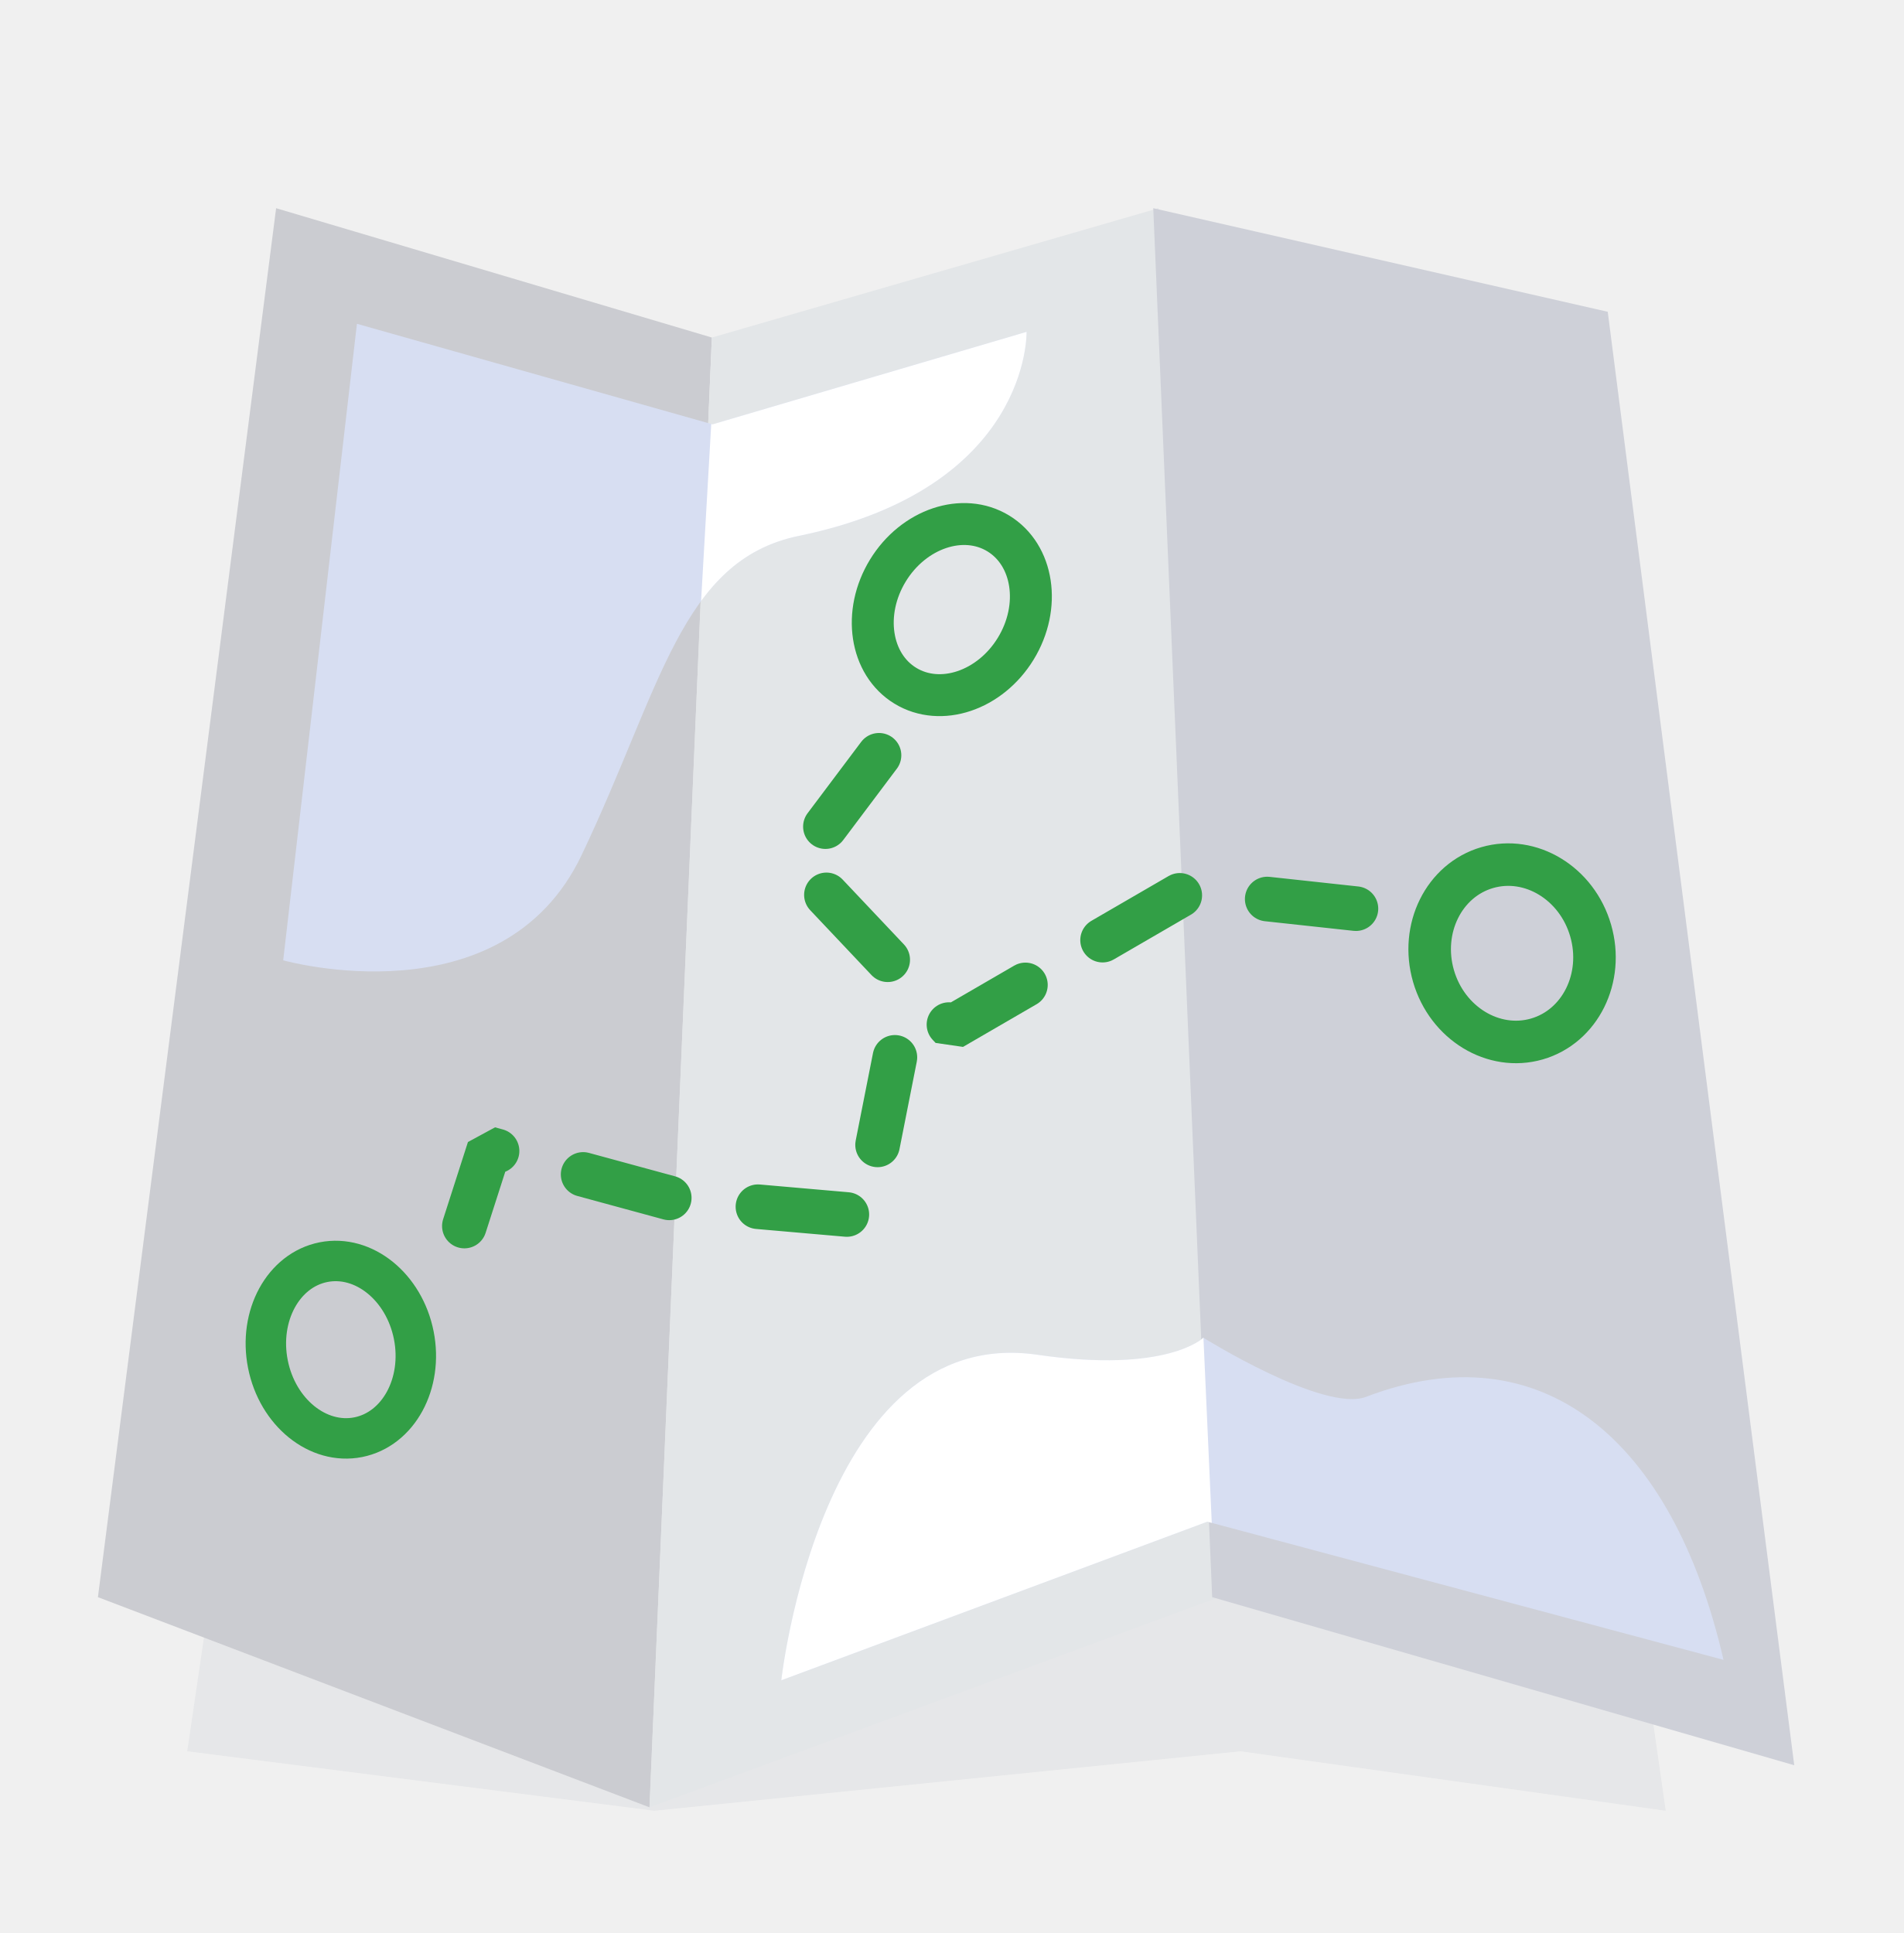
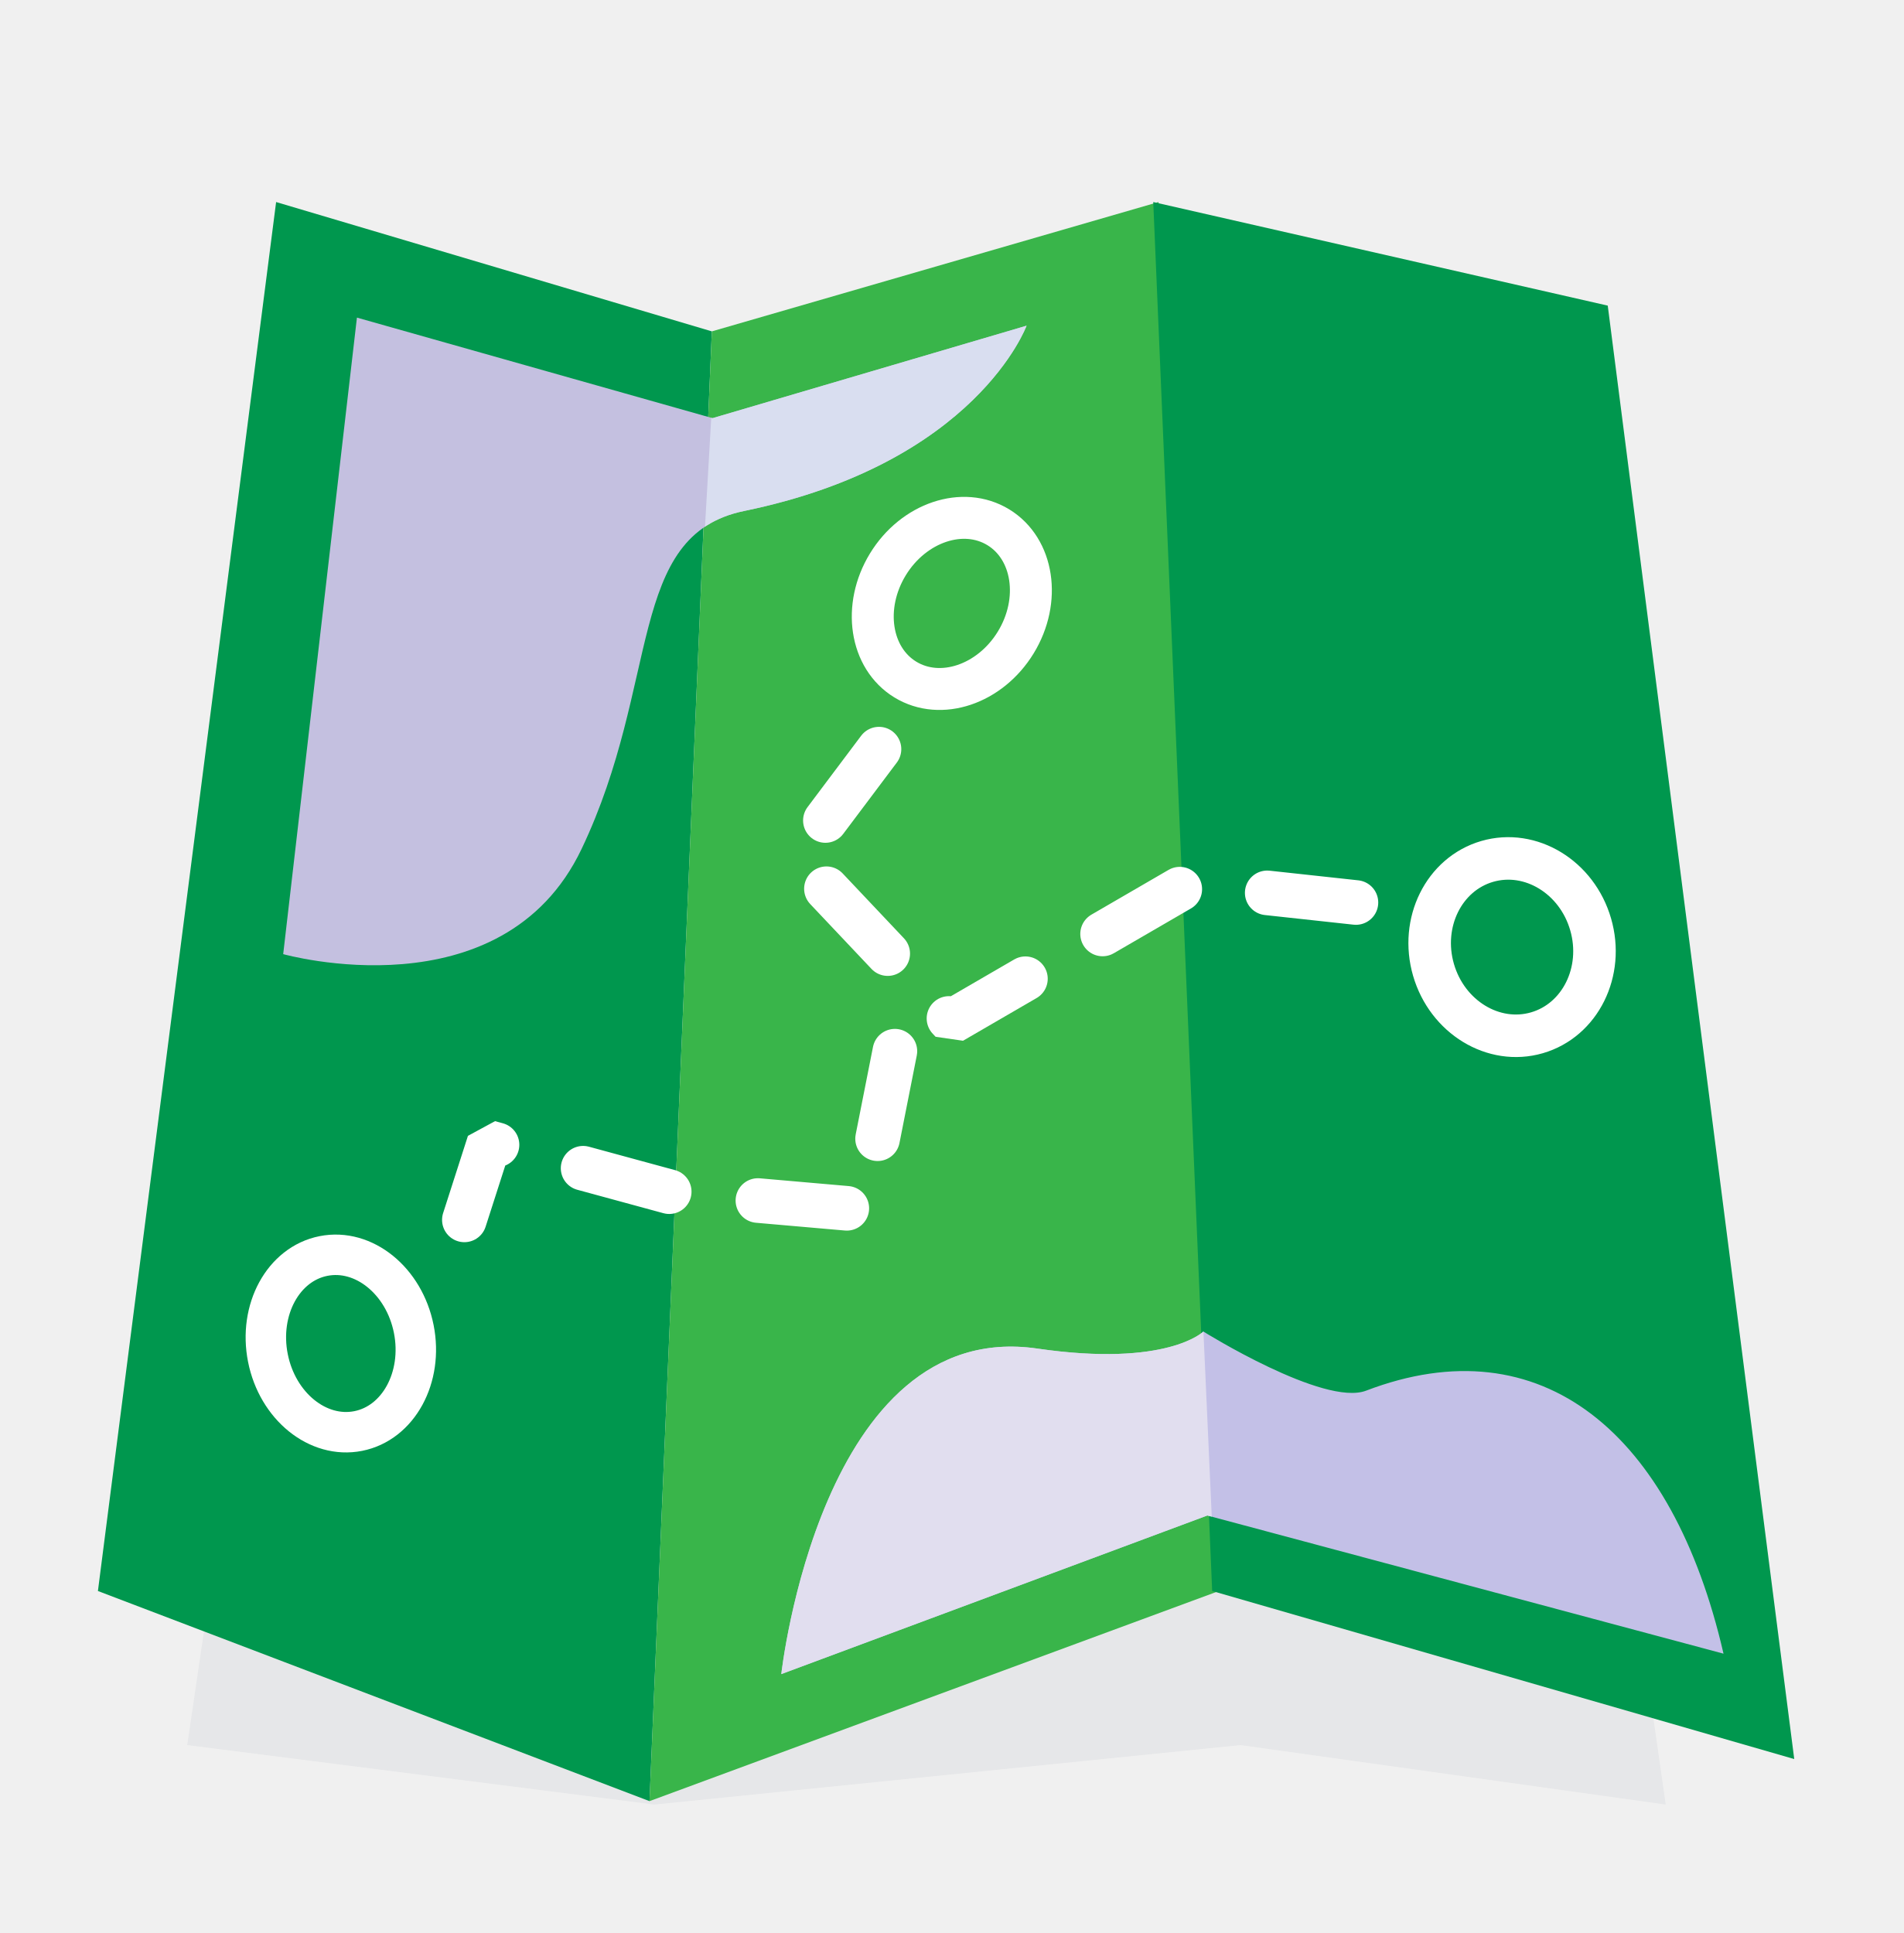
<svg xmlns="http://www.w3.org/2000/svg" width="100%" height="100%" viewBox="0 0 64 65" version="1.1" xml:space="preserve" style="fill-rule:evenodd;clip-rule:evenodd;stroke-linecap:round;stroke-miterlimit:1;">
-   <rect id="Surveillance-PE" x="0" y="0.888" width="64" height="64" style="fill:none;" />
-   <path d="M6.295,58.888L12,20.201L50,18.888L56,60.888L41.704,58.888L22,60.888L6.295,58.888Z" style="fill:#c7ccd1;fill-opacity:0.239;" />
-   <path d="M9.283,7.001L3.292,53.707L21.836,60.774L23.932,11.35L9.283,7.001Z" style="fill:#cbccd1;fill-rule:nonzero;" />
-   <path d="M38.95,7.001L23.932,11.35L21.836,60.774L40.98,53.707L38.95,7.001Z" style="fill:#e3e6e8;fill-rule:nonzero;" />
-   <path d="M38.772,7.001L40.753,53.707L60.322,59.359L57.079,34.074L54.052,10.484L38.772,7.001Z" style="fill:#ced0d8;fill-rule:nonzero;" />
-   <path d="M45.586,30.555L39.947,29.943L32,34.555L26.805,29.055L29.85,25.001" style="fill:none;stroke:#329f46;stroke-width:1.5px;stroke-dasharray:3,3,0,0;" />
-   <path d="M30.086,35.555L29.032,40.888L22.703,40.335L16.446,38.632L15.018,43.077" style="fill:none;stroke:#329f46;stroke-width:1.5px;stroke-dasharray:3,3,0,0;" />
-   <path d="M12,10.888L9.521,32.292C9.521,32.292 16.88,34.365 19.552,28.757C22.225,23.149 22.894,18.836 26.853,18.021C34.657,16.415 34.513,11.159 34.513,11.159L23.956,14.269L12,10.888Z" style="fill:#d7def2;" />
+   <rect id="Surveillance-PE" x="0" y="0.68" width="64" height="64" style="fill:none;" />
+   <path d="M6.295,58.68L12,19.993L50,18.68L56,60.68L41.704,58.68L22,60.68L6.295,58.68Z" style="fill:#c7ccd1;fill-opacity:0.239;" />
+   <path d="M9.283,6.794L3.292,53.5L21.836,60.566L23.932,11.143L9.283,6.794Z" style="fill:#00974e;fill-rule:nonzero;" />
+   <path d="M38.95,6.794L23.932,11.143L21.836,60.566L40.98,53.5L38.95,6.794Z" style="fill:#39b54a;fill-rule:nonzero;" />
+   <path d="M38.772,6.794L40.753,53.5L60.322,59.151L57.079,33.866L54.052,10.277L38.772,6.794Z" style="fill:#00974e;fill-rule:nonzero;" />
+   <path d="M45.586,30.348L39.947,29.735L32,34.348L26.805,28.848L29.85,24.793" style="fill:none;stroke:#fff;stroke-width:1.5px;stroke-dasharray:3,3,0,0;" />
+   <path d="M30.086,35.348L29.032,40.68L22.703,40.127L16.446,38.424L15.018,42.87" style="fill:none;stroke:#fff;stroke-width:1.5px;stroke-dasharray:3,3,0,0;" />
+   <path d="M12,10.68L9.521,32.084C9.521,32.084 16.88,34.157 19.552,28.549C22.225,22.941 21.06,17.997 25.019,17.182C32.824,15.576 34.513,10.952 34.513,10.952L23.956,14.061L12,10.68Z" style="fill:#c4c0e0;" />
  <clipPath id="_clip1">
-     <path d="M12,10.888L9.521,32.292C9.521,32.292 16.88,34.365 19.552,28.757C22.225,23.149 22.894,18.836 26.853,18.021C34.657,16.415 34.513,11.159 34.513,11.159L23.956,14.269L12,10.888Z" />
+     <path d="M12,10.68L9.521,32.084C9.521,32.084 16.88,34.157 19.552,28.549C22.225,22.941 21.06,17.997 25.019,17.182C32.824,15.576 34.513,10.952 34.513,10.952L23.956,14.061L12,10.68Z" />
  </clipPath>
  <g clip-path="url(#_clip1)">
-     <path d="M24.331,6.938L22.965,30.775L37.483,21.616L37.064,4.3L24.331,6.938Z" style="fill:#fff;" />
+     <path d="M24.331,6.731L22.965,30.568L37.483,21.408L37.064,4.092L24.331,6.731Z" style="fill:#d9def0;" />
  </g>
-   <path d="M57.944,55.815L40.591,51.169L26.267,56.502C26.267,56.502 27.597,44.495 34.877,45.556C39.24,46.192 40.457,44.983 40.457,44.983C40.457,44.983 44.51,47.512 45.928,46.97C51.826,44.717 56.233,48.384 57.944,55.815Z" style="fill:#d7def2;" />
+   <path d="M57.944,55.607L40.591,50.961L26.267,56.294C26.267,56.294 27.597,44.287 34.877,45.348C39.24,45.984 40.457,44.775 40.457,44.775C40.457,44.775 44.51,47.305 45.928,46.763C51.826,44.509 56.233,48.177 57.944,55.607Z" style="fill:#c3c0e7;" />
  <clipPath id="_clip2">
-     <path d="M57.944,55.815L40.591,51.169L26.267,56.502C26.267,56.502 27.597,44.495 34.877,45.556C39.24,46.192 40.457,44.983 40.457,44.983C40.457,44.983 44.51,47.512 45.928,46.97C51.826,44.717 56.233,48.384 57.944,55.815Z" />
+     <path d="M57.944,55.607L40.591,50.961L26.267,56.294C26.267,56.294 27.597,44.287 34.877,45.348C39.24,45.984 40.457,44.775 40.457,44.775C40.457,44.775 44.51,47.305 45.928,46.763C51.826,44.509 56.233,48.177 57.944,55.607Z" />
  </clipPath>
  <g clip-path="url(#_clip2)">
-     <path d="M40.154,38.178L40.927,55.397L23.487,63.694L23.577,44.655L40.154,38.178Z" style="fill:#fff;" />
+     <path d="M40.154,37.971L40.927,55.19L23.487,63.486L23.577,44.448L40.154,37.971Z" style="fill:#e1deef;" />
  </g>
-   <path d="M50.001,29.174C51.459,28.752 53.017,29.7 53.477,31.29C53.938,32.881 53.128,34.515 51.671,34.937C50.213,35.359 48.655,34.411 48.194,32.821C47.734,31.23 48.543,29.596 50.001,29.174Z" style="fill:none;stroke:#329f46;stroke-width:1.43px;" />
-   <path d="M10.875,42.442C12.229,42.174 13.589,43.275 13.911,44.899C14.233,46.523 13.396,48.059 12.043,48.328C10.689,48.596 9.329,47.495 9.007,45.871C8.685,44.247 9.522,42.711 10.875,42.442Z" style="fill:none;stroke:#329f46;stroke-width:1.36px;" />
-   <path d="M29.85,19.186C30.713,17.773 32.377,17.214 33.563,17.938C34.75,18.662 35.013,20.398 34.15,21.811C33.287,23.224 31.623,23.783 30.437,23.059C29.25,22.335 28.987,20.599 29.85,19.186Z" style="fill:none;stroke:#329f46;stroke-width:1.41px;" />
+   <path d="M50.001,28.966C51.459,28.544 53.017,29.492 53.477,31.083C53.938,32.673 53.128,34.307 51.671,34.729C50.213,35.152 48.655,34.203 48.194,32.613C47.734,31.023 48.543,29.389 50.001,28.966Z" style="fill:none;stroke:#fff;stroke-width:1.43px;" />
+   <path d="M10.875,42.235C12.229,41.966 13.589,43.067 13.911,44.691C14.233,46.315 13.396,47.852 12.043,48.12C10.689,48.388 9.329,47.288 9.007,45.664C8.685,44.04 9.522,42.503 10.875,42.235Z" style="fill:none;stroke:#fff;stroke-width:1.36px;" />
+   <path d="M29.85,18.978C30.713,17.565 32.377,17.006 33.563,17.73C34.75,18.455 35.013,20.19 34.15,21.603C33.287,23.016 31.623,23.576 30.437,22.851C29.25,22.127 28.987,20.392 29.85,18.978Z" style="fill:none;stroke:#fff;stroke-width:1.41px;" />
</svg>
